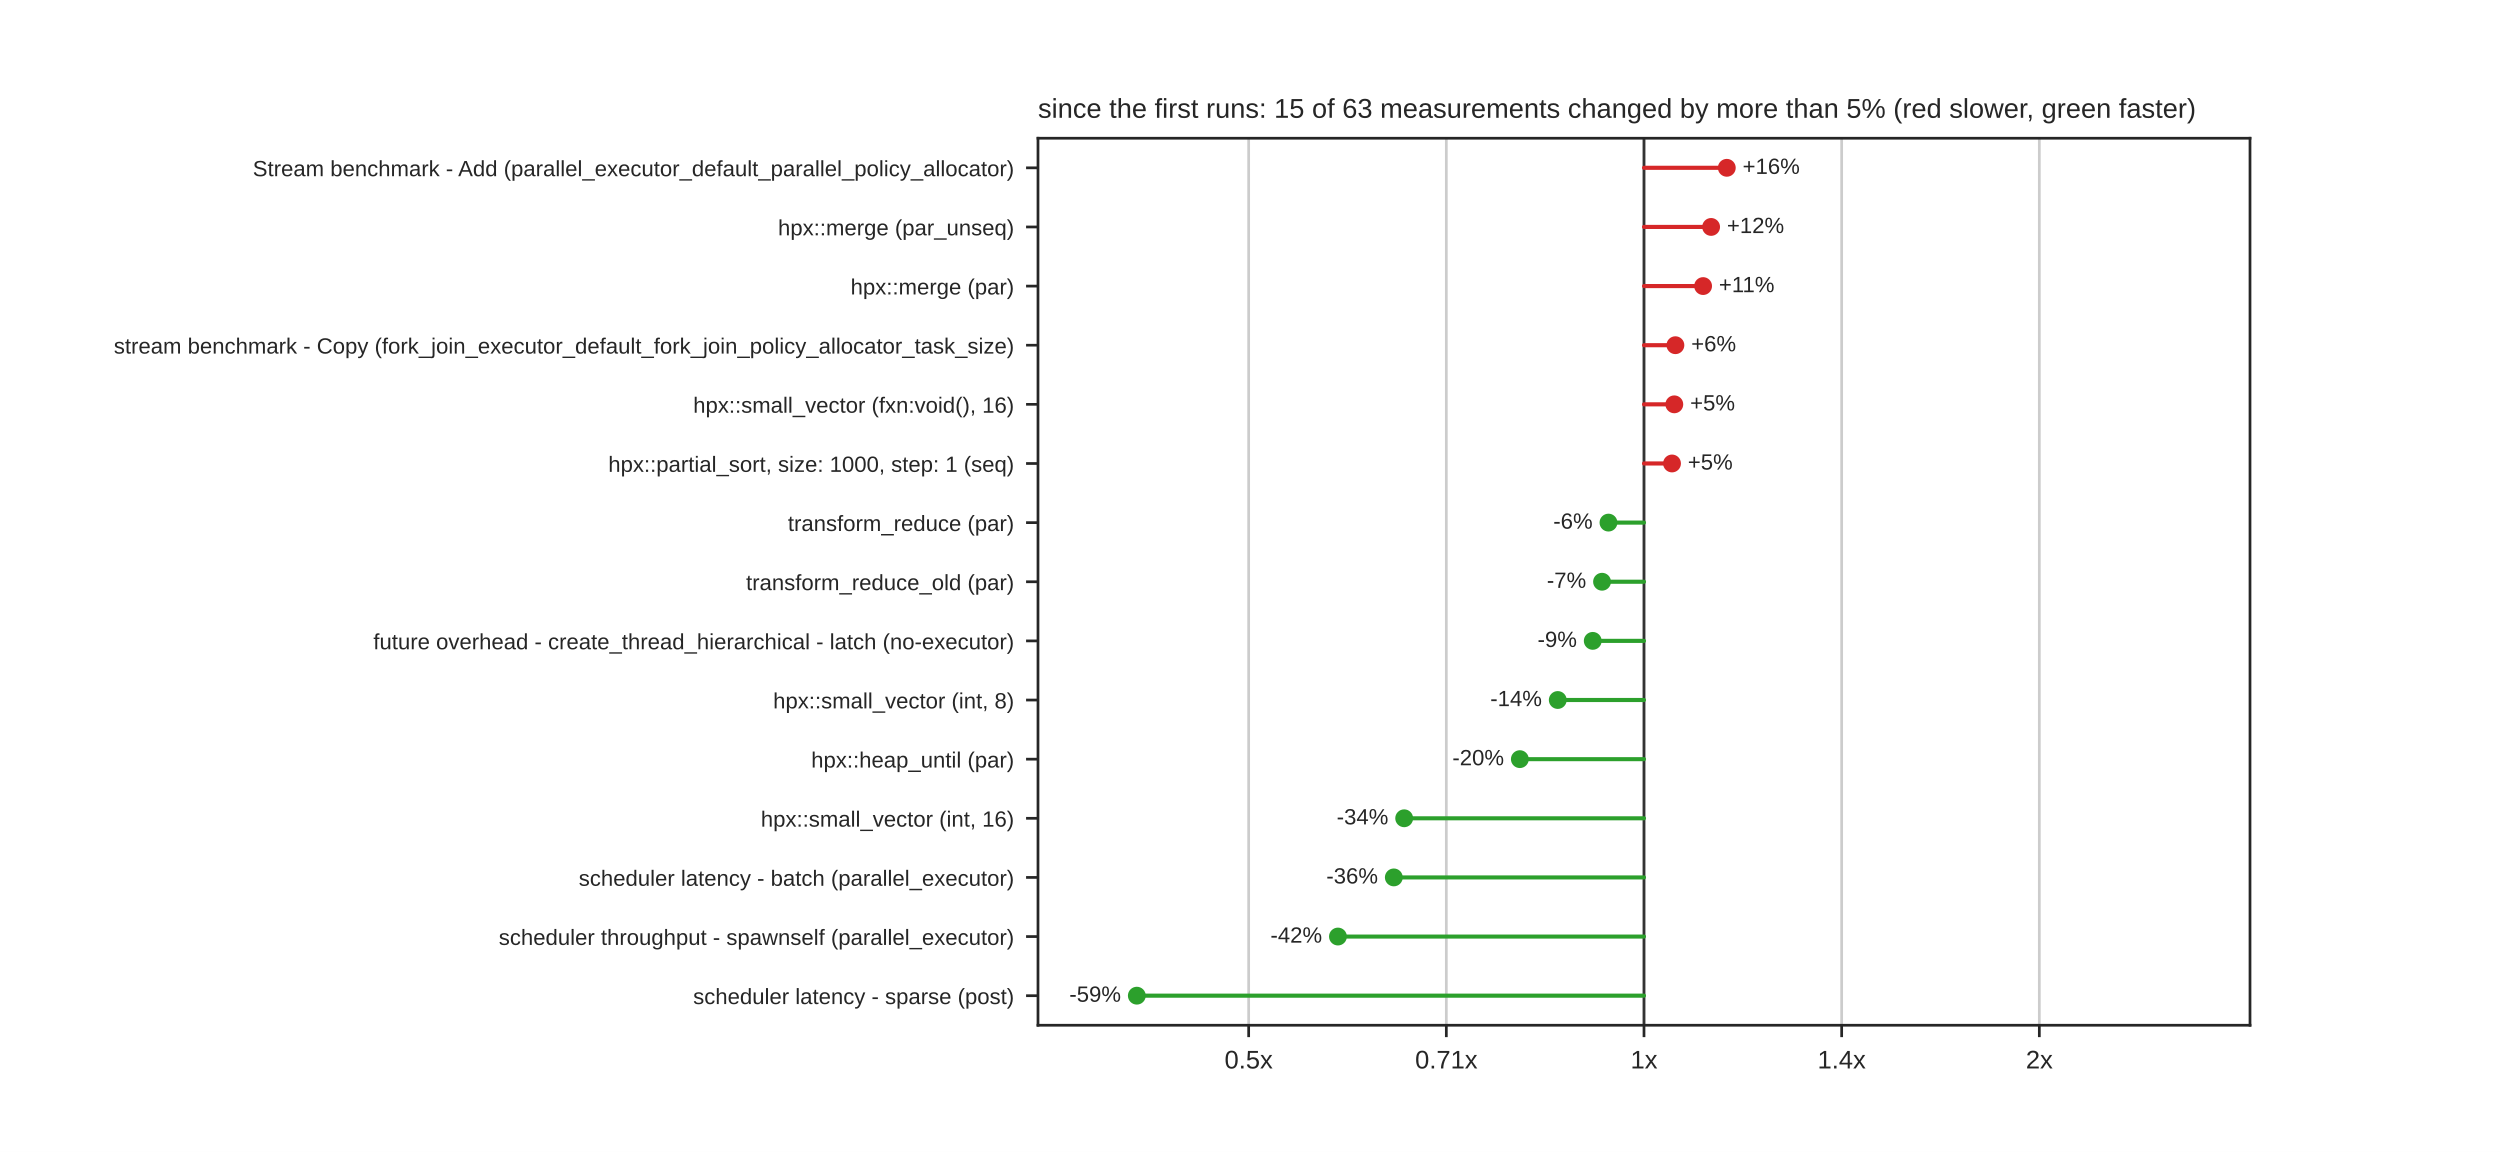
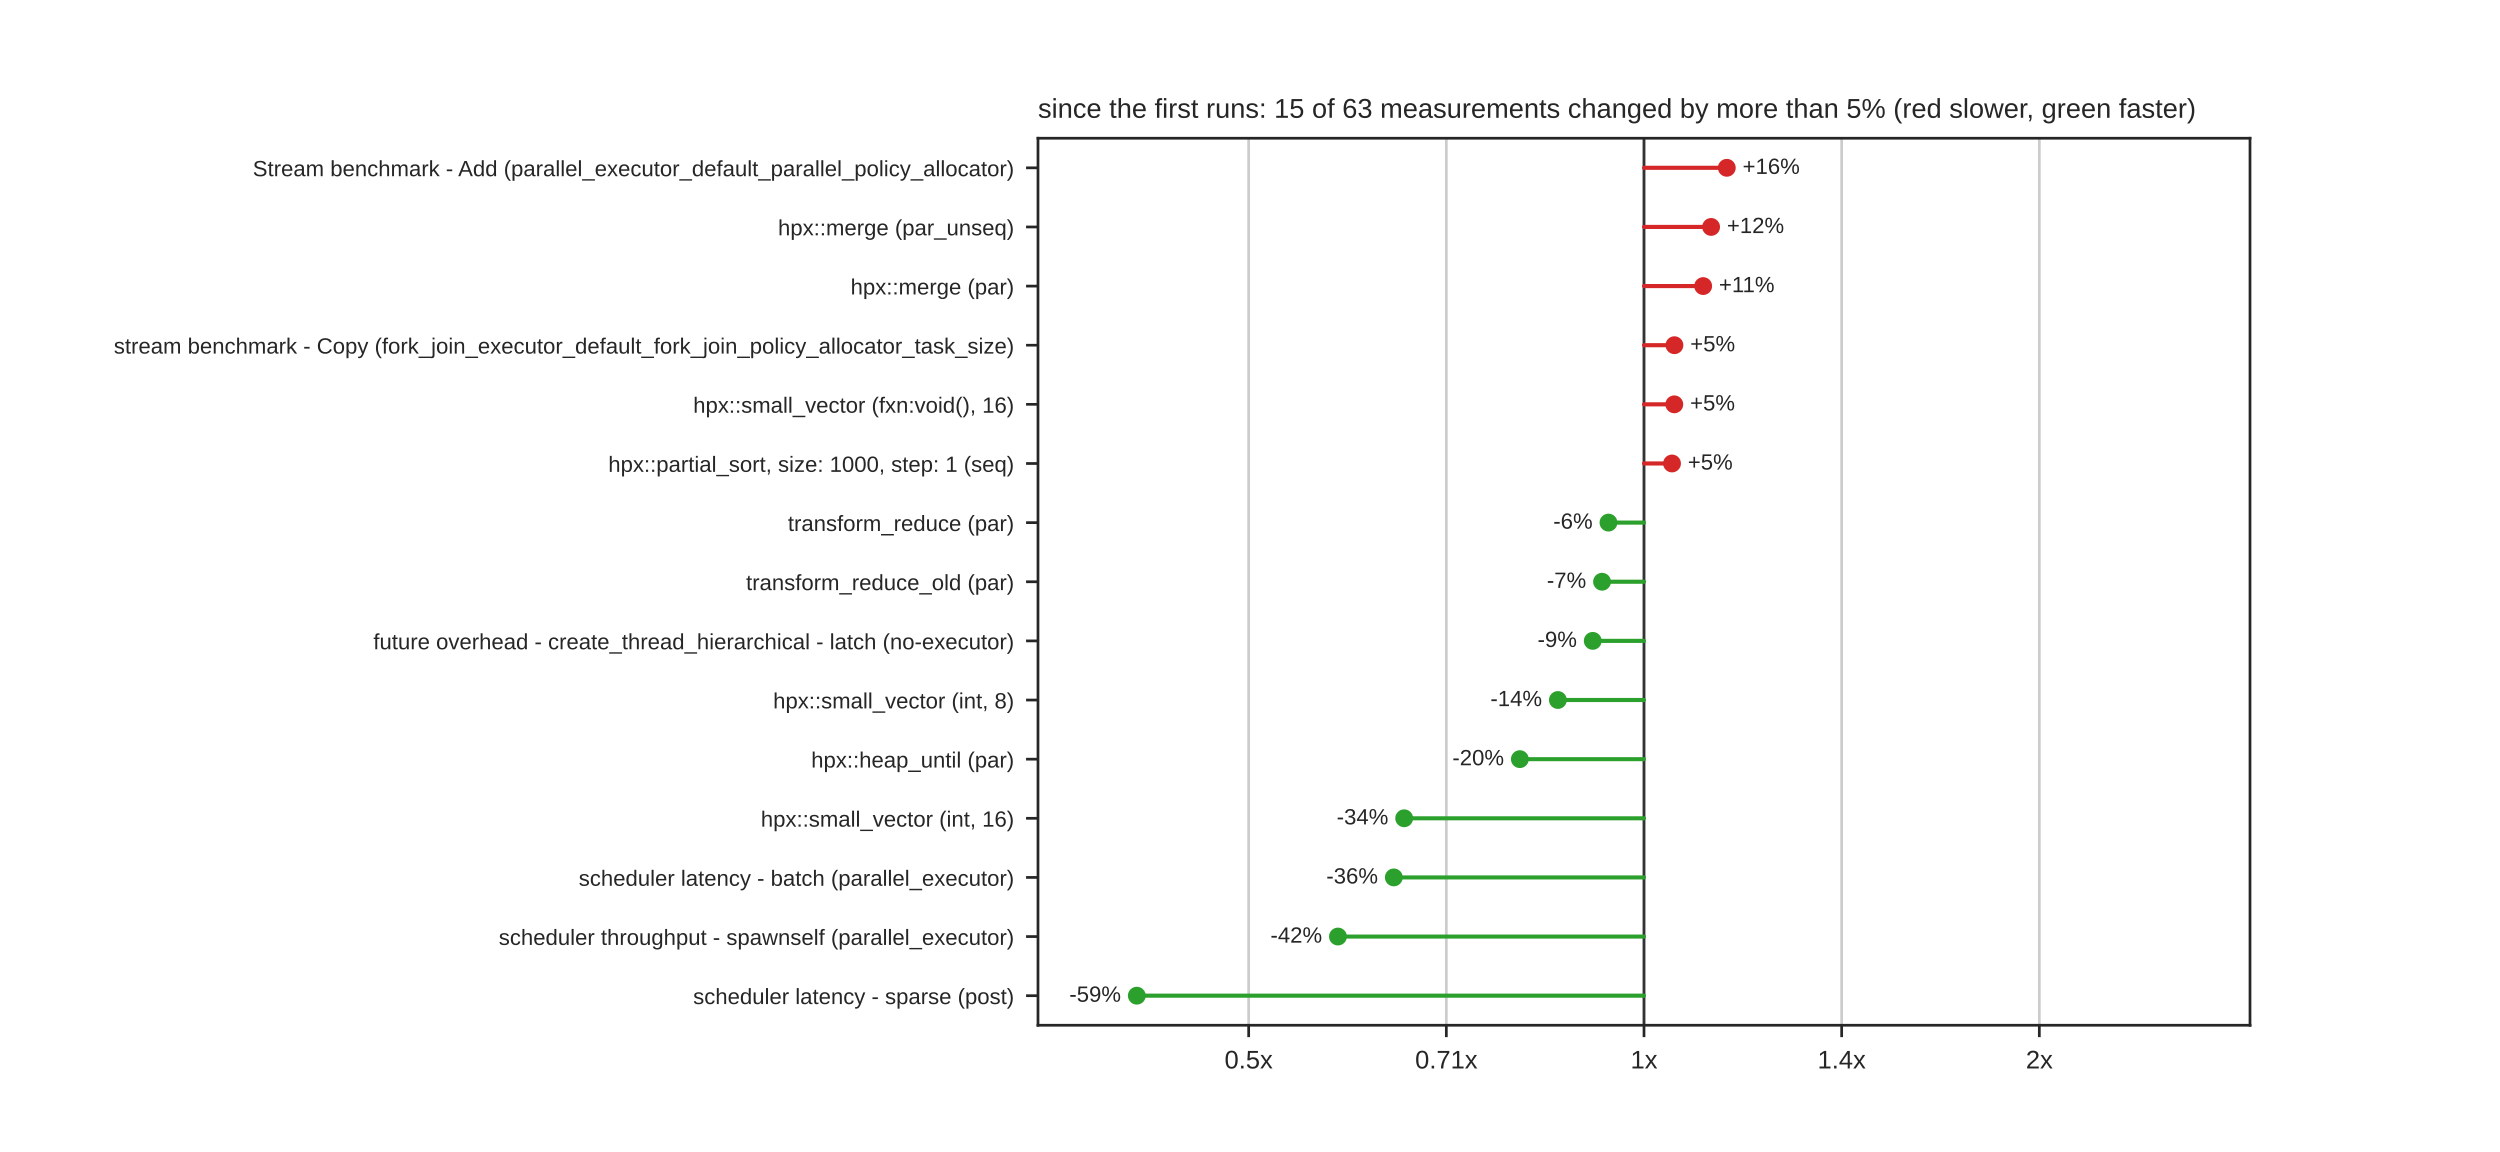
<svg xmlns="http://www.w3.org/2000/svg" xmlns:xlink="http://www.w3.org/1999/xlink" width="734.4pt" height="338.4pt" viewBox="0 0 734.4 338.4" version="1.1">
  <defs>
    <style type="text/css">*{stroke-linejoin: round; stroke-linecap: butt}</style>
  </defs>
  <g id="figure_1">
    <g id="patch_1">
      <path d="M 0 338.4  L 734.4 338.4  L 734.4 0  L 0 0  z " style="fill: #ffffff" />
    </g>
    <g id="axes_1">
      <g id="patch_2">
        <path d="M 304.92 301.176  L 660.96 301.176  L 660.96 40.608  L 304.92 40.608  z " style="fill: #ffffff" />
      </g>
      <g id="matplotlib.axis_1">
        <g id="xtick_1">
          <g id="line2d_1">
-             <path d="M 366.806 301.176  L 366.806 40.608  " clip-path="url(#p1df5aec964)" style="fill: none; stroke: #cccccc; stroke-width: 0.8; stroke-linecap: round" />
+             <path d="M 366.808 301.176  L 366.808 40.608  " clip-path="url(#p1df5aec964)" style="fill: none; stroke: #cccccc; stroke-width: 0.8; stroke-linecap: round" />
          </g>
          <g id="line2d_2">
            <defs>
              <path id="mdfc5214045" d="M 0 0  L 0 3.5  " style="stroke: #262626; stroke-width: 0.8" />
            </defs>
            <g>
-               <use xlink:href="#mdfc5214045" x="366.806" y="301.176" style="fill: #262626; stroke: #262626; stroke-width: 0.8" />
+               <use xlink:href="#mdfc5214045" x="366.808" y="301.176" style="fill: #262626; stroke: #262626; stroke-width: 0.8" />
            </g>
          </g>
          <g id="text_1">
-             <text style="fill: #262626; font: 7.5px 'Arial', 'DejaVu Sans', 'Liberation Sans', 'Bitstream Vera Sans', sans-serif; text-anchor: middle" x="366.806" y="313.875" transform="rotate(-0 366.8055 313.8748)">0.5x</text>
+             <text style="fill: #262626; font: 7.5px 'Arial', 'DejaVu Sans', 'Liberation Sans', 'Bitstream Vera Sans', sans-serif; text-anchor: middle" x="366.808" y="313.875" transform="rotate(-0 366.8082 313.8748)">0.5x</text>
          </g>
        </g>
        <g id="xtick_2">
          <g id="line2d_3">
-             <path d="M 424.873 301.176  L 424.873 40.608  " clip-path="url(#p1df5aec964)" style="fill: none; stroke: #cccccc; stroke-width: 0.8; stroke-linecap: round" />
+             <path d="M 424.874 301.176  L 424.874 40.608  " clip-path="url(#p1df5aec964)" style="fill: none; stroke: #cccccc; stroke-width: 0.8; stroke-linecap: round" />
          </g>
          <g id="line2d_4">
            <g>
-               <use xlink:href="#mdfc5214045" x="424.873" y="301.176" style="fill: #262626; stroke: #262626; stroke-width: 0.8" />
+               <use xlink:href="#mdfc5214045" x="424.874" y="301.176" style="fill: #262626; stroke: #262626; stroke-width: 0.8" />
            </g>
          </g>
          <g id="text_2">
-             <text style="fill: #262626; font: 7.5px 'Arial', 'DejaVu Sans', 'Liberation Sans', 'Bitstream Vera Sans', sans-serif; text-anchor: middle" x="424.873" y="313.875" transform="rotate(-0 424.8728 313.8748)">0.71x</text>
+             <text style="fill: #262626; font: 7.5px 'Arial', 'DejaVu Sans', 'Liberation Sans', 'Bitstream Vera Sans', sans-serif; text-anchor: middle" x="424.874" y="313.875" transform="rotate(-0 424.8741 313.8748)">0.71x</text>
          </g>
        </g>
        <g id="xtick_3">
          <g id="line2d_5">
            <path d="M 482.94 301.176  L 482.94 40.608  " clip-path="url(#p1df5aec964)" style="fill: none; stroke: #cccccc; stroke-width: 0.8; stroke-linecap: round" />
          </g>
          <g id="line2d_6">
            <g>
              <use xlink:href="#mdfc5214045" x="482.94" y="301.176" style="fill: #262626; stroke: #262626; stroke-width: 0.8" />
            </g>
          </g>
          <g id="text_3">
            <text style="fill: #262626; font: 7.5px 'Arial', 'DejaVu Sans', 'Liberation Sans', 'Bitstream Vera Sans', sans-serif; text-anchor: middle" x="482.94" y="313.875" transform="rotate(-0 482.94 313.8748)">1x</text>
          </g>
        </g>
        <g id="xtick_4">
          <g id="line2d_7">
-             <path d="M 541.007 301.176  L 541.007 40.608  " clip-path="url(#p1df5aec964)" style="fill: none; stroke: #cccccc; stroke-width: 0.8; stroke-linecap: round" />
+             <path d="M 541.006 301.176  L 541.006 40.608  " clip-path="url(#p1df5aec964)" style="fill: none; stroke: #cccccc; stroke-width: 0.8; stroke-linecap: round" />
          </g>
          <g id="line2d_8">
            <g>
-               <use xlink:href="#mdfc5214045" x="541.007" y="301.176" style="fill: #262626; stroke: #262626; stroke-width: 0.8" />
+               <use xlink:href="#mdfc5214045" x="541.006" y="301.176" style="fill: #262626; stroke: #262626; stroke-width: 0.8" />
            </g>
          </g>
          <g id="text_4">
-             <text style="fill: #262626; font: 7.5px 'Arial', 'DejaVu Sans', 'Liberation Sans', 'Bitstream Vera Sans', sans-serif; text-anchor: middle" x="541.007" y="313.875" transform="rotate(-0 541.0072 313.8748)">1.4x</text>
+             <text style="fill: #262626; font: 7.5px 'Arial', 'DejaVu Sans', 'Liberation Sans', 'Bitstream Vera Sans', sans-serif; text-anchor: middle" x="541.006" y="313.875" transform="rotate(-0 541.0059 313.8748)">1.4x</text>
          </g>
        </g>
        <g id="xtick_5">
          <g id="line2d_9">
-             <path d="M 599.074 301.176  L 599.074 40.608  " clip-path="url(#p1df5aec964)" style="fill: none; stroke: #cccccc; stroke-width: 0.8; stroke-linecap: round" />
+             <path d="M 599.072 301.176  L 599.072 40.608  " clip-path="url(#p1df5aec964)" style="fill: none; stroke: #cccccc; stroke-width: 0.8; stroke-linecap: round" />
          </g>
          <g id="line2d_10">
            <g>
-               <use xlink:href="#mdfc5214045" x="599.074" y="301.176" style="fill: #262626; stroke: #262626; stroke-width: 0.8" />
+               <use xlink:href="#mdfc5214045" x="599.072" y="301.176" style="fill: #262626; stroke: #262626; stroke-width: 0.8" />
            </g>
          </g>
          <g id="text_5">
-             <text style="fill: #262626; font: 7.5px 'Arial', 'DejaVu Sans', 'Liberation Sans', 'Bitstream Vera Sans', sans-serif; text-anchor: middle" x="599.074" y="313.875" transform="rotate(-0 599.0745 313.8748)">2x</text>
+             <text style="fill: #262626; font: 7.5px 'Arial', 'DejaVu Sans', 'Liberation Sans', 'Bitstream Vera Sans', sans-serif; text-anchor: middle" x="599.072" y="313.875" transform="rotate(-0 599.0718 313.8748)">2x</text>
          </g>
        </g>
      </g>
      <g id="matplotlib.axis_2">
        <g id="ytick_1">
          <g id="line2d_11">
            <defs>
              <path id="m414165cd4d" d="M 0 0  L -3.5 0  " style="stroke: #262626; stroke-width: 0.8" />
            </defs>
            <g>
              <use xlink:href="#m414165cd4d" x="304.92" y="49.294" style="fill: #262626; stroke: #262626; stroke-width: 0.8" />
            </g>
          </g>
          <g id="text_6">
            <text style="fill: #262626; font: 6.5px 'Arial', 'DejaVu Sans', 'Liberation Sans', 'Bitstream Vera Sans', sans-serif; text-anchor: end" x="297.92" y="51.763" transform="rotate(-0 297.92 51.76309)">Stream benchmark - Add (parallel_executor_default_parallel_policy_allocator)</text>
          </g>
        </g>
        <g id="ytick_2">
          <g id="line2d_12">
            <g>
              <use xlink:href="#m414165cd4d" x="304.92" y="66.665" style="fill: #262626; stroke: #262626; stroke-width: 0.8" />
            </g>
          </g>
          <g id="text_7">
            <text style="fill: #262626; font: 6.5px 'Arial', 'DejaVu Sans', 'Liberation Sans', 'Bitstream Vera Sans', sans-serif; text-anchor: end" x="297.92" y="69.134" transform="rotate(-0 297.92 69.13429)">hpx::merge (par_unseq)</text>
          </g>
        </g>
        <g id="ytick_3">
          <g id="line2d_13">
            <g>
              <use xlink:href="#m414165cd4d" x="304.92" y="84.036" style="fill: #262626; stroke: #262626; stroke-width: 0.8" />
            </g>
          </g>
          <g id="text_8">
            <text style="fill: #262626; font: 6.5px 'Arial', 'DejaVu Sans', 'Liberation Sans', 'Bitstream Vera Sans', sans-serif; text-anchor: end" x="297.92" y="86.505" transform="rotate(-0 297.92 86.50549)">hpx::merge (par)</text>
          </g>
        </g>
        <g id="ytick_4">
          <g id="line2d_14">
            <g>
              <use xlink:href="#m414165cd4d" x="304.92" y="101.407" style="fill: #262626; stroke: #262626; stroke-width: 0.8" />
            </g>
          </g>
          <g id="text_9">
            <text style="fill: #262626; font: 6.5px 'Arial', 'DejaVu Sans', 'Liberation Sans', 'Bitstream Vera Sans', sans-serif; text-anchor: end" x="297.92" y="103.877" transform="rotate(-0 297.92 103.8767)">stream benchmark - Copy (fork_join_executor_default_fork_join_policy_allocator_task_size)</text>
          </g>
        </g>
        <g id="ytick_5">
          <g id="line2d_15">
            <g>
              <use xlink:href="#m414165cd4d" x="304.92" y="118.778" style="fill: #262626; stroke: #262626; stroke-width: 0.8" />
            </g>
          </g>
          <g id="text_10">
            <text style="fill: #262626; font: 6.5px 'Arial', 'DejaVu Sans', 'Liberation Sans', 'Bitstream Vera Sans', sans-serif; text-anchor: end" x="297.92" y="121.248" transform="rotate(-0 297.92 121.2479)">hpx::small_vector (fxn:void(), 16)</text>
          </g>
        </g>
        <g id="ytick_6">
          <g id="line2d_16">
            <g>
              <use xlink:href="#m414165cd4d" x="304.92" y="136.15" style="fill: #262626; stroke: #262626; stroke-width: 0.8" />
            </g>
          </g>
          <g id="text_11">
            <text style="fill: #262626; font: 6.5px 'Arial', 'DejaVu Sans', 'Liberation Sans', 'Bitstream Vera Sans', sans-serif; text-anchor: end" x="297.92" y="138.619" transform="rotate(-0 297.92 138.6191)">hpx::partial_sort, size: 1000, step: 1 (seq)</text>
          </g>
        </g>
        <g id="ytick_7">
          <g id="line2d_17">
            <g>
              <use xlink:href="#m414165cd4d" x="304.92" y="153.521" style="fill: #262626; stroke: #262626; stroke-width: 0.8" />
            </g>
          </g>
          <g id="text_12">
            <text style="fill: #262626; font: 6.5px 'Arial', 'DejaVu Sans', 'Liberation Sans', 'Bitstream Vera Sans', sans-serif; text-anchor: end" x="297.92" y="155.99" transform="rotate(-0 297.92 155.9903)">transform_reduce (par)</text>
          </g>
        </g>
        <g id="ytick_8">
          <g id="line2d_18">
            <g>
              <use xlink:href="#m414165cd4d" x="304.92" y="170.892" style="fill: #262626; stroke: #262626; stroke-width: 0.8" />
            </g>
          </g>
          <g id="text_13">
            <text style="fill: #262626; font: 6.5px 'Arial', 'DejaVu Sans', 'Liberation Sans', 'Bitstream Vera Sans', sans-serif; text-anchor: end" x="297.92" y="173.361" transform="rotate(-0 297.92 173.3615)">transform_reduce_old (par)</text>
          </g>
        </g>
        <g id="ytick_9">
          <g id="line2d_19">
            <g>
              <use xlink:href="#m414165cd4d" x="304.92" y="188.263" style="fill: #262626; stroke: #262626; stroke-width: 0.8" />
            </g>
          </g>
          <g id="text_14">
            <text style="fill: #262626; font: 6.5px 'Arial', 'DejaVu Sans', 'Liberation Sans', 'Bitstream Vera Sans', sans-serif; text-anchor: end" x="297.92" y="190.733" transform="rotate(-0 297.92 190.7327)">future overhead - create_thread_hierarchical - latch (no-executor)</text>
          </g>
        </g>
        <g id="ytick_10">
          <g id="line2d_20">
            <g>
              <use xlink:href="#m414165cd4d" x="304.92" y="205.634" style="fill: #262626; stroke: #262626; stroke-width: 0.8" />
            </g>
          </g>
          <g id="text_15">
            <text style="fill: #262626; font: 6.5px 'Arial', 'DejaVu Sans', 'Liberation Sans', 'Bitstream Vera Sans', sans-serif; text-anchor: end" x="297.92" y="208.104" transform="rotate(-0 297.92 208.1039)">hpx::small_vector (int, 8)</text>
          </g>
        </g>
        <g id="ytick_11">
          <g id="line2d_21">
            <g>
              <use xlink:href="#m414165cd4d" x="304.92" y="223.006" style="fill: #262626; stroke: #262626; stroke-width: 0.8" />
            </g>
          </g>
          <g id="text_16">
            <text style="fill: #262626; font: 6.5px 'Arial', 'DejaVu Sans', 'Liberation Sans', 'Bitstream Vera Sans', sans-serif; text-anchor: end" x="297.92" y="225.475" transform="rotate(-0 297.92 225.4751)">hpx::heap_until (par)</text>
          </g>
        </g>
        <g id="ytick_12">
          <g id="line2d_22">
            <g>
              <use xlink:href="#m414165cd4d" x="304.92" y="240.377" style="fill: #262626; stroke: #262626; stroke-width: 0.8" />
            </g>
          </g>
          <g id="text_17">
            <text style="fill: #262626; font: 6.5px 'Arial', 'DejaVu Sans', 'Liberation Sans', 'Bitstream Vera Sans', sans-serif; text-anchor: end" x="297.92" y="242.846" transform="rotate(-0 297.92 242.8463)">hpx::small_vector (int, 16)</text>
          </g>
        </g>
        <g id="ytick_13">
          <g id="line2d_23">
            <g>
              <use xlink:href="#m414165cd4d" x="304.92" y="257.748" style="fill: #262626; stroke: #262626; stroke-width: 0.8" />
            </g>
          </g>
          <g id="text_18">
            <text style="fill: #262626; font: 6.5px 'Arial', 'DejaVu Sans', 'Liberation Sans', 'Bitstream Vera Sans', sans-serif; text-anchor: end" x="297.92" y="260.217" transform="rotate(-0 297.92 260.2175)">scheduler latency - batch (parallel_executor)</text>
          </g>
        </g>
        <g id="ytick_14">
          <g id="line2d_24">
            <g>
              <use xlink:href="#m414165cd4d" x="304.92" y="275.119" style="fill: #262626; stroke: #262626; stroke-width: 0.8" />
            </g>
          </g>
          <g id="text_19">
            <text style="fill: #262626; font: 6.5px 'Arial', 'DejaVu Sans', 'Liberation Sans', 'Bitstream Vera Sans', sans-serif; text-anchor: end" x="297.92" y="277.589" transform="rotate(-0 297.92 277.5887)">scheduler throughput - spawnself (parallel_executor)</text>
          </g>
        </g>
        <g id="ytick_15">
          <g id="line2d_25">
            <g>
              <use xlink:href="#m414165cd4d" x="304.92" y="292.49" style="fill: #262626; stroke: #262626; stroke-width: 0.8" />
            </g>
          </g>
          <g id="text_20">
            <text style="fill: #262626; font: 6.5px 'Arial', 'DejaVu Sans', 'Liberation Sans', 'Bitstream Vera Sans', sans-serif; text-anchor: end" x="297.92" y="294.96" transform="rotate(-0 297.92 294.9599)">scheduler latency - sparse (post)</text>
          </g>
        </g>
      </g>
      <g id="line2d_26">
        <path d="M 482.94 301.176  L 482.94 40.608  " clip-path="url(#p1df5aec964)" style="fill: none; stroke: #333333; stroke-width: 0.8; stroke-linecap: round" />
      </g>
      <g id="line2d_27">
        <path d="M 482.94 49.294  L 507.265 49.294  " clip-path="url(#p1df5aec964)" style="fill: none; stroke: #d62728; stroke-width: 1.2; stroke-linecap: round" />
      </g>
      <g id="line2d_28">
-         <path d="M 482.94 66.665  L 502.657 66.665  " clip-path="url(#p1df5aec964)" style="fill: none; stroke: #d62728; stroke-width: 1.2; stroke-linecap: round" />
+         <path d="M 482.94 66.665  L 502.655 66.665  " clip-path="url(#p1df5aec964)" style="fill: none; stroke: #d62728; stroke-width: 1.2; stroke-linecap: round" />
      </g>
      <g id="line2d_29">
-         <path d="M 482.94 84.036  L 500.304 84.036  " clip-path="url(#p1df5aec964)" style="fill: none; stroke: #d62728; stroke-width: 1.2; stroke-linecap: round" />
+         <path d="M 482.94 84.036  L 500.323 84.036  " clip-path="url(#p1df5aec964)" style="fill: none; stroke: #d62728; stroke-width: 1.2; stroke-linecap: round" />
      </g>
      <g id="line2d_30">
-         <path d="M 482.94 101.407  L 492.166 101.407  " clip-path="url(#p1df5aec964)" style="fill: none; stroke: #d62728; stroke-width: 1.2; stroke-linecap: round" />
+         <path d="M 482.94 101.407  L 491.882 101.407  " clip-path="url(#p1df5aec964)" style="fill: none; stroke: #d62728; stroke-width: 1.2; stroke-linecap: round" />
      </g>
      <g id="line2d_31">
-         <path d="M 482.94 118.778  L 491.845 118.778  " clip-path="url(#p1df5aec964)" style="fill: none; stroke: #d62728; stroke-width: 1.2; stroke-linecap: round" />
+         <path d="M 482.94 118.778  L 491.841 118.778  " clip-path="url(#p1df5aec964)" style="fill: none; stroke: #d62728; stroke-width: 1.2; stroke-linecap: round" />
      </g>
      <g id="line2d_32">
        <path d="M 482.94 136.15  L 491.171 136.15  " clip-path="url(#p1df5aec964)" style="fill: none; stroke: #d62728; stroke-width: 1.2; stroke-linecap: round" />
      </g>
      <g id="line2d_33">
-         <path d="M 482.94 153.521  L 472.504 153.521  " clip-path="url(#p1df5aec964)" style="fill: none; stroke: #2ca02c; stroke-width: 1.2; stroke-linecap: round" />
+         <path d="M 482.94 153.521  L 472.505 153.521  " clip-path="url(#p1df5aec964)" style="fill: none; stroke: #2ca02c; stroke-width: 1.2; stroke-linecap: round" />
      </g>
      <g id="line2d_34">
-         <path d="M 482.94 170.892  L 470.616 170.892  " clip-path="url(#p1df5aec964)" style="fill: none; stroke: #2ca02c; stroke-width: 1.2; stroke-linecap: round" />
+         <path d="M 482.94 170.892  L 470.617 170.892  " clip-path="url(#p1df5aec964)" style="fill: none; stroke: #2ca02c; stroke-width: 1.2; stroke-linecap: round" />
      </g>
      <g id="line2d_35">
        <path d="M 482.94 188.263  L 467.884 188.263  " clip-path="url(#p1df5aec964)" style="fill: none; stroke: #2ca02c; stroke-width: 1.2; stroke-linecap: round" />
      </g>
      <g id="line2d_36">
-         <path d="M 482.94 205.634  L 457.606 205.634  " clip-path="url(#p1df5aec964)" style="fill: none; stroke: #2ca02c; stroke-width: 1.2; stroke-linecap: round" />
+         <path d="M 482.94 205.634  L 457.645 205.634  " clip-path="url(#p1df5aec964)" style="fill: none; stroke: #2ca02c; stroke-width: 1.2; stroke-linecap: round" />
      </g>
      <g id="line2d_37">
-         <path d="M 482.94 223.006  L 446.471 223.006  " clip-path="url(#p1df5aec964)" style="fill: none; stroke: #2ca02c; stroke-width: 1.2; stroke-linecap: round" />
+         <path d="M 482.94 223.006  L 446.472 223.006  " clip-path="url(#p1df5aec964)" style="fill: none; stroke: #2ca02c; stroke-width: 1.2; stroke-linecap: round" />
      </g>
      <g id="line2d_38">
        <path d="M 482.94 240.377  L 412.492 240.377  " clip-path="url(#p1df5aec964)" style="fill: none; stroke: #2ca02c; stroke-width: 1.2; stroke-linecap: round" />
      </g>
      <g id="line2d_39">
-         <path d="M 482.94 257.748  L 409.447 257.748  " clip-path="url(#p1df5aec964)" style="fill: none; stroke: #2ca02c; stroke-width: 1.2; stroke-linecap: round" />
+         <path d="M 482.94 257.748  L 409.448 257.748  " clip-path="url(#p1df5aec964)" style="fill: none; stroke: #2ca02c; stroke-width: 1.2; stroke-linecap: round" />
      </g>
      <g id="line2d_40">
-         <path d="M 482.94 275.119  L 393.033 275.119  " clip-path="url(#p1df5aec964)" style="fill: none; stroke: #2ca02c; stroke-width: 1.2; stroke-linecap: round" />
+         <path d="M 482.94 275.119  L 393.035 275.119  " clip-path="url(#p1df5aec964)" style="fill: none; stroke: #2ca02c; stroke-width: 1.2; stroke-linecap: round" />
      </g>
      <g id="line2d_41">
-         <path d="M 482.94 292.49  L 333.954 292.49  " clip-path="url(#p1df5aec964)" style="fill: none; stroke: #2ca02c; stroke-width: 1.2; stroke-linecap: round" />
+         <path d="M 482.94 292.49  L 333.953 292.49  " clip-path="url(#p1df5aec964)" style="fill: none; stroke: #2ca02c; stroke-width: 1.2; stroke-linecap: round" />
      </g>
      <g id="patch_3">
        <path d="M 304.92 301.176  L 304.92 40.608  " style="fill: none; stroke: #262626; stroke-width: 0.8; stroke-linejoin: miter; stroke-linecap: square" />
      </g>
      <g id="patch_4">
        <path d="M 660.96 301.176  L 660.96 40.608  " style="fill: none; stroke: #262626; stroke-width: 0.8; stroke-linejoin: miter; stroke-linecap: square" />
      </g>
      <g id="patch_5">
        <path d="M 304.92 301.176  L 660.96 301.176  " style="fill: none; stroke: #262626; stroke-width: 0.8; stroke-linejoin: miter; stroke-linecap: square" />
      </g>
      <g id="patch_6">
        <path d="M 304.92 40.608  L 660.96 40.608  " style="fill: none; stroke: #262626; stroke-width: 0.8; stroke-linejoin: miter; stroke-linecap: square" />
      </g>
      <g id="PathCollection_1">
        <defs>
          <path id="m8968767a60" d="M 0 2.121  C 0.563 2.121 1.102 1.898 1.5 1.5  C 1.898 1.102 2.121 0.563 2.121 0  C 2.121 -0.563 1.898 -1.102 1.5 -1.5  C 1.102 -1.898 0.563 -2.121 0 -2.121  C -0.563 -2.121 -1.102 -1.898 -1.5 -1.5  C -1.898 -1.102 -2.121 -0.563 -2.121 0  C -2.121 0.563 -1.898 1.102 -1.5 1.5  C -1.102 1.898 -0.563 2.121 0 2.121  z " style="stroke: #d62728" />
        </defs>
        <g clip-path="url(#p1df5aec964)">
          <use xlink:href="#m8968767a60" x="507.265" y="49.294" style="fill: #d62728; stroke: #d62728" />
        </g>
      </g>
      <g id="text_21">
-         <text style="fill: #262626; font: 6.5px 'Arial', 'DejaVu Sans', 'Liberation Sans', 'Bitstream Vera Sans', sans-serif; text-anchor: start" x="511.911" y="51.087" transform="rotate(-0 511.9105 51.08719)">+16%</text>
+         <text style="fill: #262626; font: 6.5px 'Arial', 'DejaVu Sans', 'Liberation Sans', 'Bitstream Vera Sans', sans-serif; text-anchor: start" x="511.91" y="51.087" transform="rotate(-0 511.9099 51.08719)">+16%</text>
      </g>
      <g id="PathCollection_2">
        <g clip-path="url(#p1df5aec964)">
-           <use xlink:href="#m8968767a60" x="502.657" y="66.665" style="fill: #d62728; stroke: #d62728" />
+           <use xlink:href="#m8968767a60" x="502.655" y="66.665" style="fill: #d62728; stroke: #d62728" />
        </g>
      </g>
      <g id="text_22">
-         <text style="fill: #262626; font: 6.5px 'Arial', 'DejaVu Sans', 'Liberation Sans', 'Bitstream Vera Sans', sans-serif; text-anchor: start" x="507.303" y="68.458" transform="rotate(-0 507.3026 68.45839)">+12%</text>
+         <text style="fill: #262626; font: 6.5px 'Arial', 'DejaVu Sans', 'Liberation Sans', 'Bitstream Vera Sans', sans-serif; text-anchor: start" x="507.3" y="68.458" transform="rotate(-0 507.3003 68.45839)">+12%</text>
      </g>
      <g id="PathCollection_3">
        <g clip-path="url(#p1df5aec964)">
-           <use xlink:href="#m8968767a60" x="500.304" y="84.036" style="fill: #d62728; stroke: #d62728" />
+           <use xlink:href="#m8968767a60" x="500.323" y="84.036" style="fill: #d62728; stroke: #d62728" />
        </g>
      </g>
      <g id="text_23">
-         <text style="fill: #262626; font: 6.5px 'Arial', 'DejaVu Sans', 'Liberation Sans', 'Bitstream Vera Sans', sans-serif; text-anchor: start" x="504.95" y="85.83" transform="rotate(-0 504.9497 85.82959)">+11%</text>
+         <text style="fill: #262626; font: 6.5px 'Arial', 'DejaVu Sans', 'Liberation Sans', 'Bitstream Vera Sans', sans-serif; text-anchor: start" x="504.969" y="85.83" transform="rotate(-0 504.9686 85.82959)">+11%</text>
      </g>
      <g id="PathCollection_4">
        <g clip-path="url(#p1df5aec964)">
-           <use xlink:href="#m8968767a60" x="492.166" y="101.407" style="fill: #d62728; stroke: #d62728" />
+           <use xlink:href="#m8968767a60" x="491.882" y="101.407" style="fill: #d62728; stroke: #d62728" />
        </g>
      </g>
      <g id="text_24">
-         <text style="fill: #262626; font: 6.5px 'Arial', 'DejaVu Sans', 'Liberation Sans', 'Bitstream Vera Sans', sans-serif; text-anchor: start" x="496.811" y="103.201" transform="rotate(-0 496.8109 103.2008)">+6%</text>
+         <text style="fill: #262626; font: 6.5px 'Arial', 'DejaVu Sans', 'Liberation Sans', 'Bitstream Vera Sans', sans-serif; text-anchor: start" x="496.527" y="103.201" transform="rotate(-0 496.5273 103.2008)">+5%</text>
      </g>
      <g id="PathCollection_5">
        <g clip-path="url(#p1df5aec964)">
-           <use xlink:href="#m8968767a60" x="491.845" y="118.778" style="fill: #d62728; stroke: #d62728" />
+           <use xlink:href="#m8968767a60" x="491.841" y="118.778" style="fill: #d62728; stroke: #d62728" />
        </g>
      </g>
      <g id="text_25">
-         <text style="fill: #262626; font: 6.5px 'Arial', 'DejaVu Sans', 'Liberation Sans', 'Bitstream Vera Sans', sans-serif; text-anchor: start" x="496.491" y="120.572" transform="rotate(-0 496.4909 120.572)">+5%</text>
+         <text style="fill: #262626; font: 6.5px 'Arial', 'DejaVu Sans', 'Liberation Sans', 'Bitstream Vera Sans', sans-serif; text-anchor: start" x="496.486" y="120.572" transform="rotate(-0 496.4859 120.572)">+5%</text>
      </g>
      <g id="PathCollection_6">
        <g clip-path="url(#p1df5aec964)">
          <use xlink:href="#m8968767a60" x="491.171" y="136.15" style="fill: #d62728; stroke: #d62728" />
        </g>
      </g>
      <g id="text_26">
-         <text style="fill: #262626; font: 6.5px 'Arial', 'DejaVu Sans', 'Liberation Sans', 'Bitstream Vera Sans', sans-serif; text-anchor: start" x="495.817" y="137.943" transform="rotate(-0 495.8169 137.9432)">+5%</text>
+         <text style="fill: #262626; font: 6.5px 'Arial', 'DejaVu Sans', 'Liberation Sans', 'Bitstream Vera Sans', sans-serif; text-anchor: start" x="495.817" y="137.943" transform="rotate(-0 495.8166 137.9432)">+5%</text>
      </g>
      <g id="PathCollection_7">
        <defs>
          <path id="m7978cd0e5a" d="M 0 2.121  C 0.563 2.121 1.102 1.898 1.5 1.5  C 1.898 1.102 2.121 0.563 2.121 0  C 2.121 -0.563 1.898 -1.102 1.5 -1.5  C 1.102 -1.898 0.563 -2.121 0 -2.121  C -0.563 -2.121 -1.102 -1.898 -1.5 -1.5  C -1.898 -1.102 -2.121 -0.563 -2.121 0  C -2.121 0.563 -1.898 1.102 -1.5 1.5  C -1.102 1.898 -0.563 2.121 0 2.121  z " style="stroke: #2ca02c" />
        </defs>
        <g clip-path="url(#p1df5aec964)">
-           <use xlink:href="#m7978cd0e5a" x="472.504" y="153.521" style="fill: #2ca02c; stroke: #2ca02c" />
+           <use xlink:href="#m7978cd0e5a" x="472.505" y="153.521" style="fill: #2ca02c; stroke: #2ca02c" />
        </g>
      </g>
      <g id="text_27">
-         <text style="fill: #262626; font: 6.5px 'Arial', 'DejaVu Sans', 'Liberation Sans', 'Bitstream Vera Sans', sans-serif; text-anchor: end" x="467.859" y="155.314" transform="rotate(-0 467.8589 155.3144)">-6%</text>
+         <text style="fill: #262626; font: 6.5px 'Arial', 'DejaVu Sans', 'Liberation Sans', 'Bitstream Vera Sans', sans-serif; text-anchor: end" x="467.859" y="155.314" transform="rotate(-0 467.8592 155.3144)">-6%</text>
      </g>
      <g id="PathCollection_8">
        <g clip-path="url(#p1df5aec964)">
-           <use xlink:href="#m7978cd0e5a" x="470.616" y="170.892" style="fill: #2ca02c; stroke: #2ca02c" />
+           <use xlink:href="#m7978cd0e5a" x="470.617" y="170.892" style="fill: #2ca02c; stroke: #2ca02c" />
        </g>
      </g>
      <g id="text_28">
-         <text style="fill: #262626; font: 6.5px 'Arial', 'DejaVu Sans', 'Liberation Sans', 'Bitstream Vera Sans', sans-serif; text-anchor: end" x="465.971" y="172.686" transform="rotate(-0 465.9711 172.6856)">-7%</text>
+         <text style="fill: #262626; font: 6.5px 'Arial', 'DejaVu Sans', 'Liberation Sans', 'Bitstream Vera Sans', sans-serif; text-anchor: end" x="465.971" y="172.686" transform="rotate(-0 465.9715 172.6856)">-7%</text>
      </g>
      <g id="PathCollection_9">
        <g clip-path="url(#p1df5aec964)">
          <use xlink:href="#m7978cd0e5a" x="467.884" y="188.263" style="fill: #2ca02c; stroke: #2ca02c" />
        </g>
      </g>
      <g id="text_29">
-         <text style="fill: #262626; font: 6.5px 'Arial', 'DejaVu Sans', 'Liberation Sans', 'Bitstream Vera Sans', sans-serif; text-anchor: end" x="463.238" y="190.057" transform="rotate(-0 463.2382 190.0568)">-9%</text>
+         <text style="fill: #262626; font: 6.5px 'Arial', 'DejaVu Sans', 'Liberation Sans', 'Bitstream Vera Sans', sans-serif; text-anchor: end" x="463.239" y="190.057" transform="rotate(-0 463.2387 190.0568)">-9%</text>
      </g>
      <g id="PathCollection_10">
        <g clip-path="url(#p1df5aec964)">
-           <use xlink:href="#m7978cd0e5a" x="457.606" y="205.634" style="fill: #2ca02c; stroke: #2ca02c" />
+           <use xlink:href="#m7978cd0e5a" x="457.645" y="205.634" style="fill: #2ca02c; stroke: #2ca02c" />
        </g>
      </g>
      <g id="text_30">
-         <text style="fill: #262626; font: 6.5px 'Arial', 'DejaVu Sans', 'Liberation Sans', 'Bitstream Vera Sans', sans-serif; text-anchor: end" x="452.96" y="207.428" transform="rotate(-0 452.9601 207.428)">-14%</text>
+         <text style="fill: #262626; font: 6.5px 'Arial', 'DejaVu Sans', 'Liberation Sans', 'Bitstream Vera Sans', sans-serif; text-anchor: end" x="453" y="207.428" transform="rotate(-0 452.9997 207.428)">-14%</text>
      </g>
      <g id="PathCollection_11">
        <g clip-path="url(#p1df5aec964)">
-           <use xlink:href="#m7978cd0e5a" x="446.471" y="223.006" style="fill: #2ca02c; stroke: #2ca02c" />
+           <use xlink:href="#m7978cd0e5a" x="446.472" y="223.006" style="fill: #2ca02c; stroke: #2ca02c" />
        </g>
      </g>
      <g id="text_31">
-         <text style="fill: #262626; font: 6.5px 'Arial', 'DejaVu Sans', 'Liberation Sans', 'Bitstream Vera Sans', sans-serif; text-anchor: end" x="441.826" y="224.799" transform="rotate(-0 441.8257 224.7992)">-20%</text>
+         <text style="fill: #262626; font: 6.5px 'Arial', 'DejaVu Sans', 'Liberation Sans', 'Bitstream Vera Sans', sans-serif; text-anchor: end" x="441.827" y="224.799" transform="rotate(-0 441.8266 224.7992)">-20%</text>
      </g>
      <g id="PathCollection_12">
        <g clip-path="url(#p1df5aec964)">
          <use xlink:href="#m7978cd0e5a" x="412.492" y="240.377" style="fill: #2ca02c; stroke: #2ca02c" />
        </g>
      </g>
      <g id="text_32">
-         <text style="fill: #262626; font: 6.5px 'Arial', 'DejaVu Sans', 'Liberation Sans', 'Bitstream Vera Sans', sans-serif; text-anchor: end" x="407.846" y="242.17" transform="rotate(-0 407.8462 242.1704)">-34%</text>
+         <text style="fill: #262626; font: 6.5px 'Arial', 'DejaVu Sans', 'Liberation Sans', 'Bitstream Vera Sans', sans-serif; text-anchor: end" x="407.847" y="242.17" transform="rotate(-0 407.8472 242.1704)">-34%</text>
      </g>
      <g id="PathCollection_13">
        <g clip-path="url(#p1df5aec964)">
-           <use xlink:href="#m7978cd0e5a" x="409.447" y="257.748" style="fill: #2ca02c; stroke: #2ca02c" />
+           <use xlink:href="#m7978cd0e5a" x="409.448" y="257.748" style="fill: #2ca02c; stroke: #2ca02c" />
        </g>
      </g>
      <g id="text_33">
-         <text style="fill: #262626; font: 6.5px 'Arial', 'DejaVu Sans', 'Liberation Sans', 'Bitstream Vera Sans', sans-serif; text-anchor: end" x="404.802" y="259.542" transform="rotate(-0 404.8016 259.5416)">-36%</text>
+         <text style="fill: #262626; font: 6.5px 'Arial', 'DejaVu Sans', 'Liberation Sans', 'Bitstream Vera Sans', sans-serif; text-anchor: end" x="404.803" y="259.542" transform="rotate(-0 404.8026 259.5416)">-36%</text>
      </g>
      <g id="PathCollection_14">
        <g clip-path="url(#p1df5aec964)">
-           <use xlink:href="#m7978cd0e5a" x="393.033" y="275.119" style="fill: #2ca02c; stroke: #2ca02c" />
+           <use xlink:href="#m7978cd0e5a" x="393.035" y="275.119" style="fill: #2ca02c; stroke: #2ca02c" />
        </g>
      </g>
      <g id="text_34">
-         <text style="fill: #262626; font: 6.5px 'Arial', 'DejaVu Sans', 'Liberation Sans', 'Bitstream Vera Sans', sans-serif; text-anchor: end" x="388.387" y="276.913" transform="rotate(-0 388.3875 276.9128)">-42%</text>
+         <text style="fill: #262626; font: 6.5px 'Arial', 'DejaVu Sans', 'Liberation Sans', 'Bitstream Vera Sans', sans-serif; text-anchor: end" x="388.39" y="276.913" transform="rotate(-0 388.3896 276.9128)">-42%</text>
      </g>
      <g id="PathCollection_15">
        <g clip-path="url(#p1df5aec964)">
-           <use xlink:href="#m7978cd0e5a" x="333.954" y="292.49" style="fill: #2ca02c; stroke: #2ca02c" />
+           <use xlink:href="#m7978cd0e5a" x="333.953" y="292.49" style="fill: #2ca02c; stroke: #2ca02c" />
        </g>
      </g>
      <g id="text_35">
-         <text style="fill: #262626; font: 6.5px 'Arial', 'DejaVu Sans', 'Liberation Sans', 'Bitstream Vera Sans', sans-serif; text-anchor: end" x="329.308" y="294.284" transform="rotate(-0 329.3082 294.284)">-59%</text>
+         <text style="fill: #262626; font: 6.5px 'Arial', 'DejaVu Sans', 'Liberation Sans', 'Bitstream Vera Sans', sans-serif; text-anchor: end" x="329.308" y="294.284" transform="rotate(-0 329.3077 294.284)">-59%</text>
      </g>
      <g id="text_36">
        <text style="fill: #262626; font: 8px 'Arial', 'DejaVu Sans', 'Liberation Sans', 'Bitstream Vera Sans', sans-serif; text-anchor: start" x="304.92" y="34.608" transform="rotate(-0 304.92 34.608)">since the first runs: 15 of 63 measurements changed by more than 5% (red slower, green faster)</text>
      </g>
    </g>
  </g>
  <defs>
    <clipPath id="p1df5aec964">
      <rect x="304.92" y="40.608" width="356.04" height="260.568" />
    </clipPath>
  </defs>
</svg>
